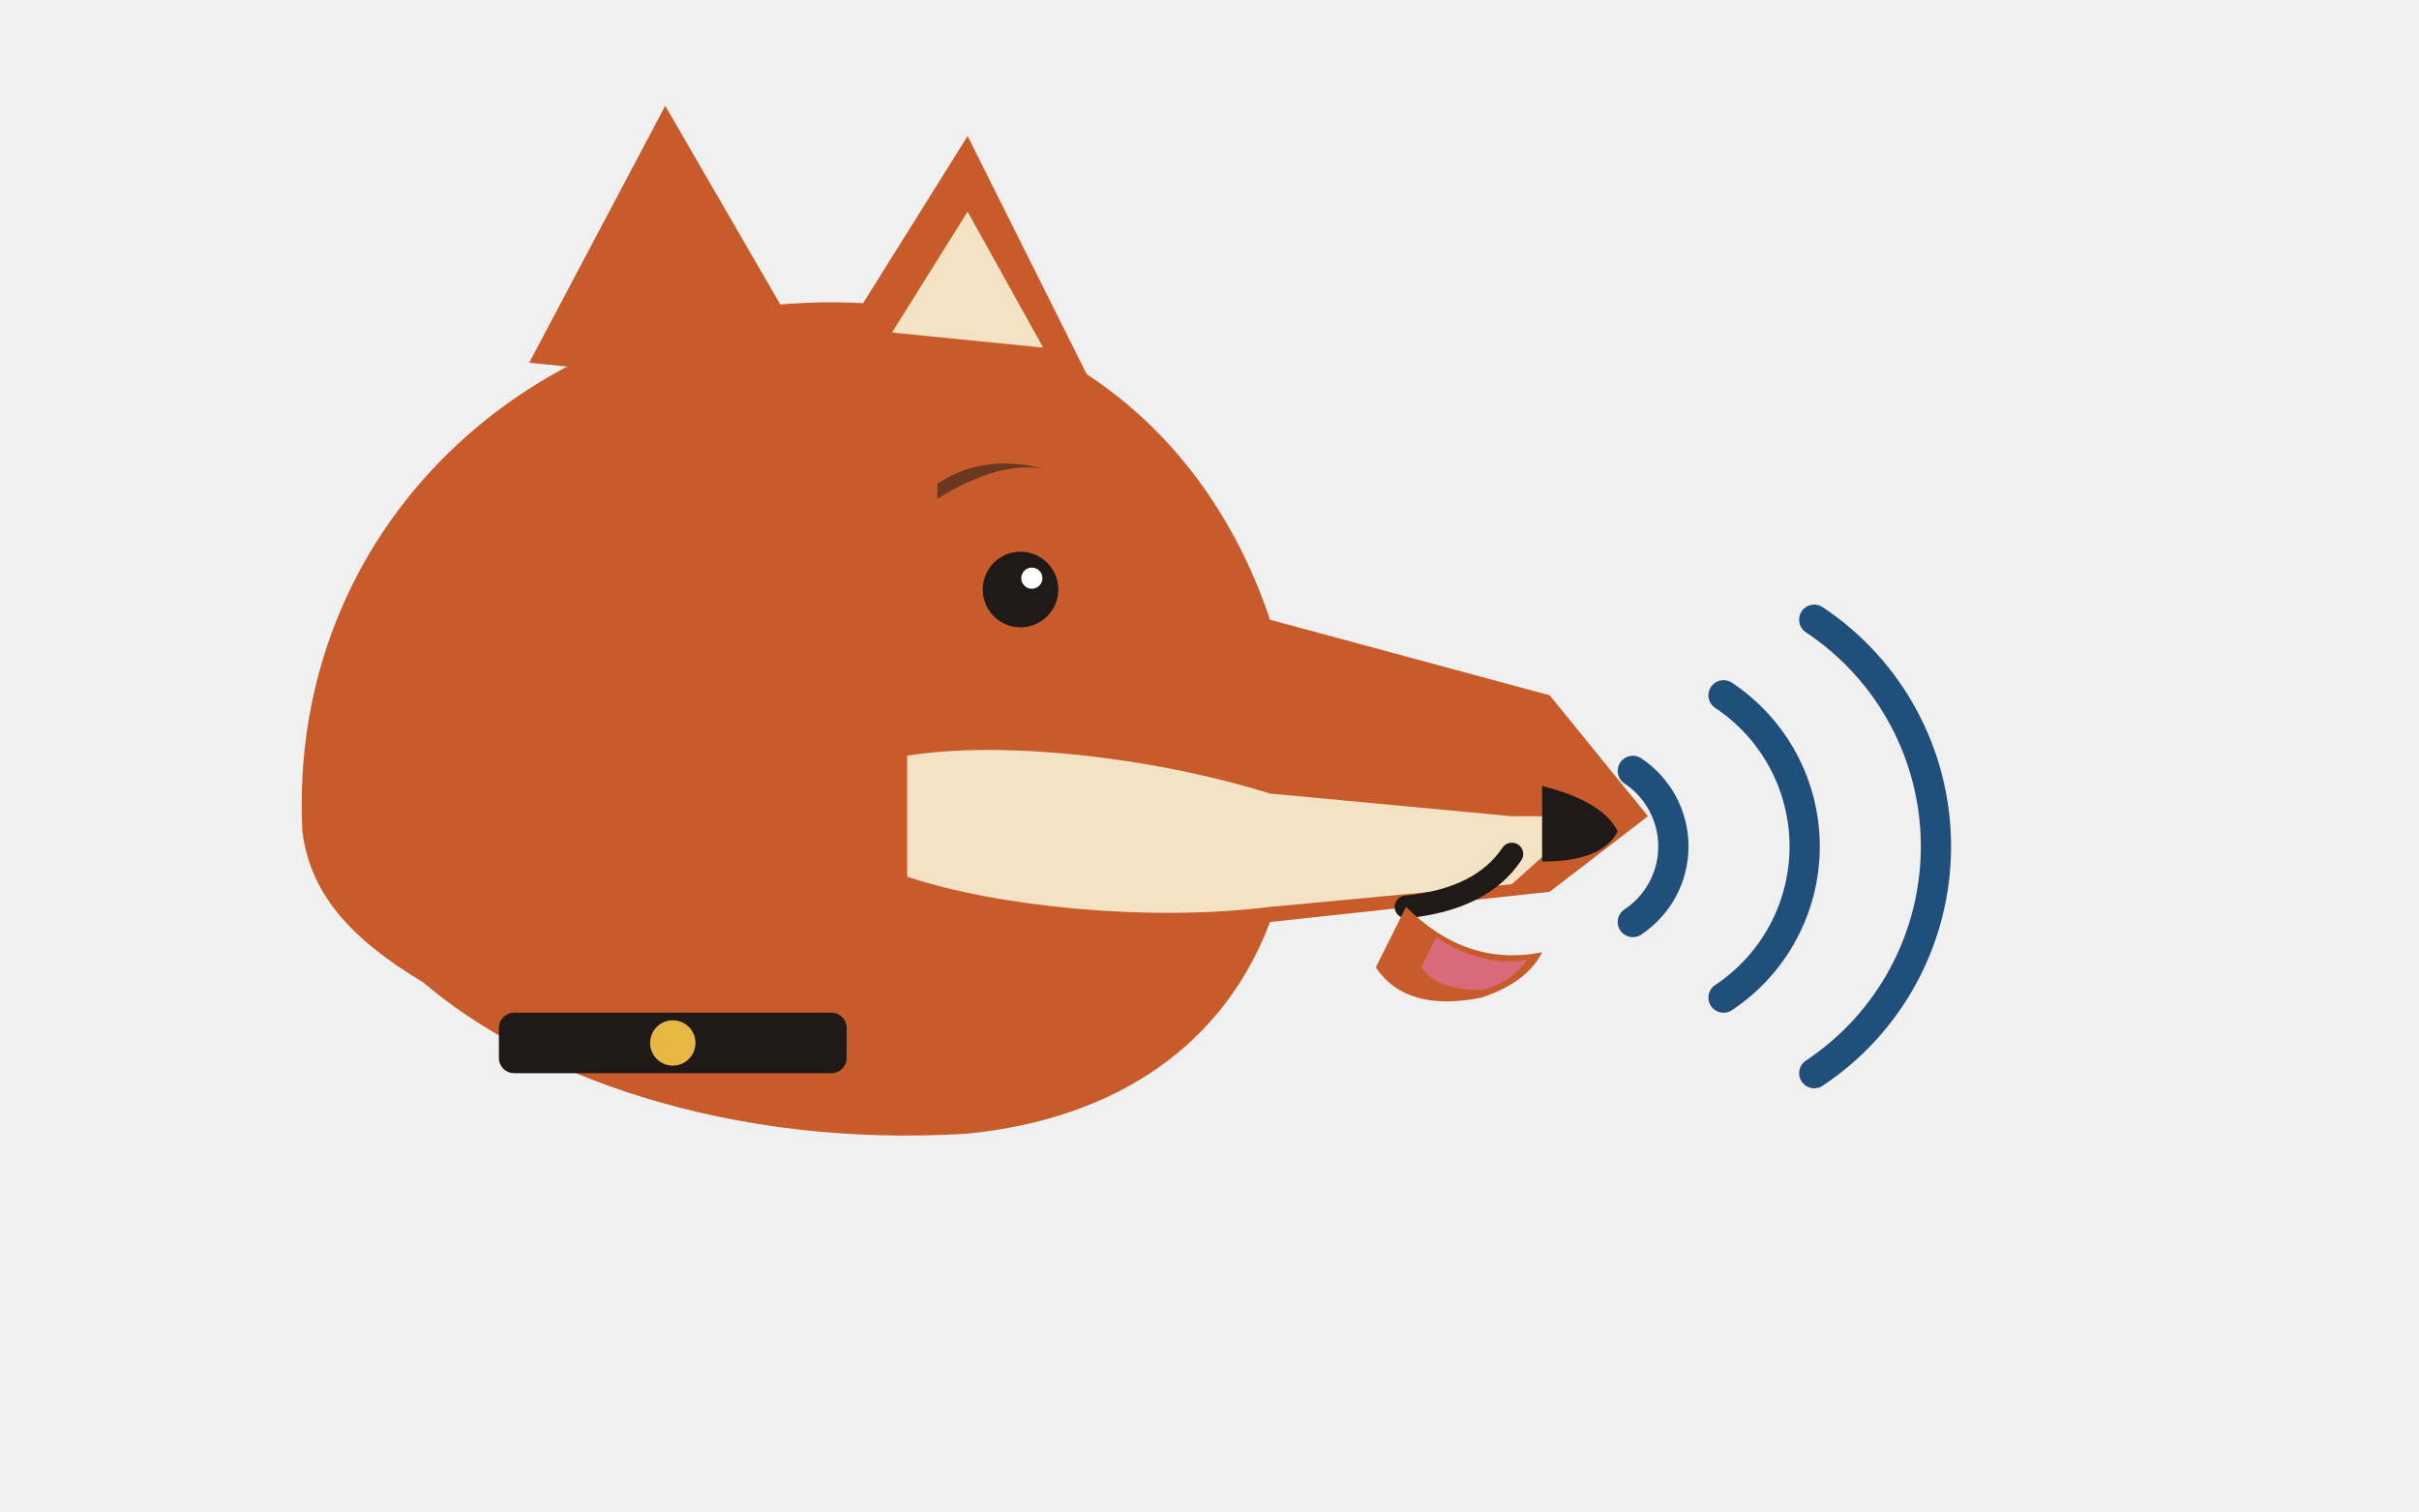
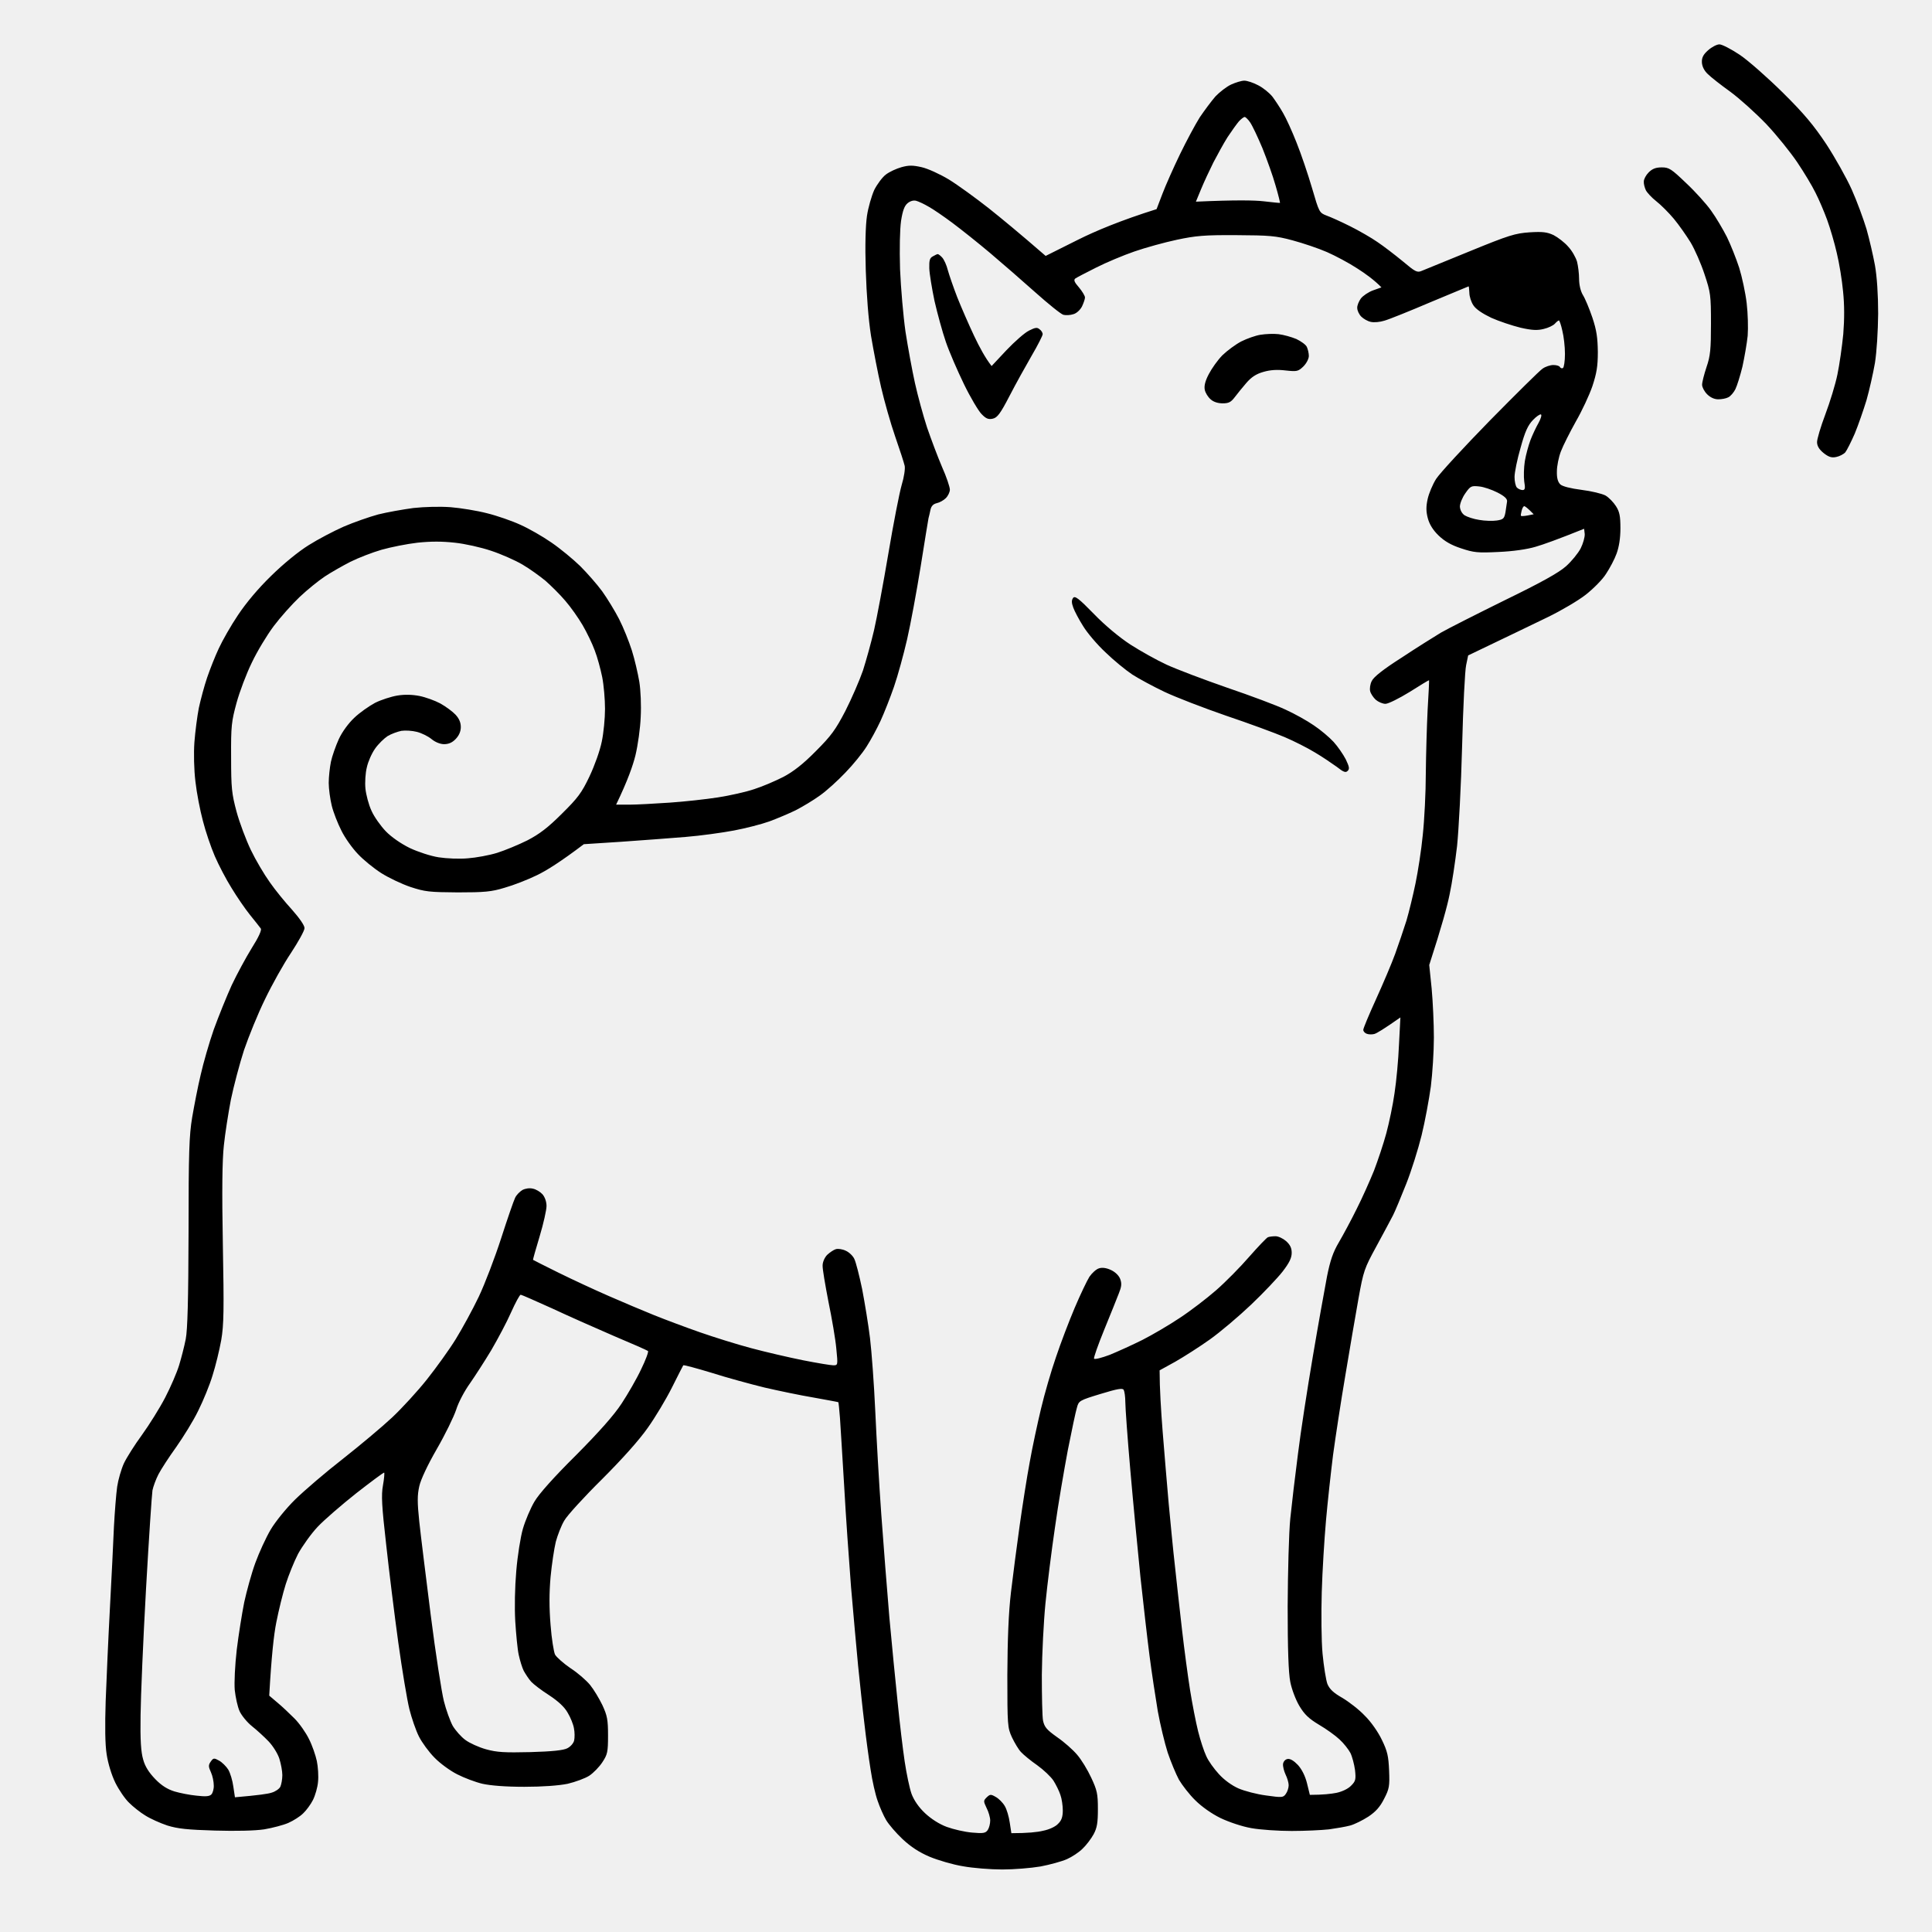
- <svg xmlns="http://www.w3.org/2000/svg" viewBox="0 0 320 200" role="img" aria-labelledby="logoTitle logoDesc">
-   <defs>
-     <style>
-       .fur      { fill: #c75b2a; }
-       .cream    { fill: #f3e2c4; }
-       .ink      { fill: #1f1a17; }
-       .ink-s    { stroke: #1f1a17; stroke-width: 3; fill: none; stroke-linecap: round; }
-       .wave     { stroke: #1f4f7a; stroke-width: 4; fill: none; stroke-linecap: round; }
-     </style>
-   </defs>
-   <path class="fur" d="M70,48 L88,14 L110,52 Z" />
-   <path class="fur" d="M40,110            C 38,70 70,40 110,40            C 140,40 160,58 168,82            L 205,92            L 218,108            L 205,118            L 168,122            C 162,138 148,148 128,150            C 96,152 70,142 56,130            C 46,124 41,118 40,110 Z" />
-   <path class="cream" d="M120,100            C 132,98 152,100 168,105            L 200,108            L 210,108            L 200,117            L 168,120            C 152,122 132,120 120,116 Z" />
-   <path class="fur" d="M108,50 L128,18 L146,54 Z" />
-   <path class="cream" d="M118,44 L128,28 L138,46 Z" />
-   <circle class="ink" cx="135" cy="78" r="5" />
-   <circle cx="136.5" cy="76.5" r="1.4" fill="#fff" />
-   <path class="ink" d="M124,64 q6,-4 14,-2 q-6,-1 -14,4 Z" opacity="0.55" />
-   <path class="ink" d="M204,104 q8,2 10,6 q-2,4 -10,4 z" />
-   <path class="ink-s" d="M200,113 q-4,6 -14,7" />
-   <path class="fur" d="M186,120 q8,8 18,6 q-2,4 -8,6 q-10,2 -14,-4 Z" />
-   <path fill="#d86a7a" d="M190,124 q6,4 12,3 q-2,3 -6,4 q-6,0 -8,-3 Z" />
-   <rect class="ink" x="66" y="134" width="46" height="8" rx="2" />
-   <circle cx="89" cy="138" r="3" fill="#e8b845" />
-   <g class="wave" transform="translate(214,112)">
-     <path d="M2,-10 A 12,12 0 0 1 2,10" />
-     <path d="M14,-20 A 24,24 0 0 1 14,20" />
-     <path d="M26,-30 A 36,36 0 0 1 26,30" />
-   </g>
+ <svg xmlns="http://www.w3.org/2000/svg" version="1.2" viewBox="0 0 958 958" width="958" height="958">
+   <style />
+   <path fill-rule="evenodd" d="m852.6 22c1.3 0 5.9 2.4 10.1 5.2 4.3 2.9 13.9 11.4 21.4 18.8 10.6 10.5 15.3 16.2 21.5 25.5 4.3 6.6 10 16.7 12.6 22.5 2.6 5.8 5.8 14.6 7.3 19.5 1.4 4.9 3.3 13.1 4.2 18 1 5.6 1.6 14.6 1.6 24-0.1 8.9-0.7 18.8-1.6 24.5-0.9 5.2-2.8 13.6-4.2 18.5-1.5 4.9-4.1 12.4-5.8 16.5-1.8 4.1-3.9 8.3-4.7 9.3-0.8 0.9-2.9 2-4.5 2.3-2.3 0.5-3.8 0-6.3-2-2.2-1.8-3.2-3.5-3.2-5.4 0-1.5 1.8-7.6 4.1-13.7 2.3-6.1 5-14.9 6-19.8 1-4.8 2.3-13.8 2.9-20 0.6-7.4 0.6-14.6-0.1-21.2-0.5-5.5-1.9-14.1-3.1-19-1.1-4.9-3.3-12.4-4.8-16.5-1.5-4.1-4.1-10.2-5.8-13.5-1.6-3.3-5.7-10.1-9-15-3.3-4.9-10.2-13.5-15.4-19-5.3-5.5-13.3-12.7-17.8-16-4.6-3.3-9.6-7.2-11.2-8.8-1.8-1.7-2.8-3.8-2.9-5.8-0.1-2.3 0.7-3.9 3.1-6 1.8-1.6 4.3-2.9 5.6-2.9zm-235.6 18c1.4 0 4.5 1 6.9 2.3 2.4 1.2 5.6 3.8 7.1 5.7 1.4 1.9 3.8 5.5 5.2 8 1.5 2.5 4.5 9.1 6.7 14.7 2.3 5.7 5.7 15.8 7.7 22.6 3.5 12 3.6 12.2 7.2 13.6 2 0.7 7.3 3.1 11.7 5.3 4.4 2.2 10.5 5.7 13.5 7.8 3 2 8.6 6.3 12.5 9.5 6.3 5.3 7.2 5.8 9.5 4.8 1.4-0.6 12.2-5 24-9.8 19.3-7.9 22.3-8.8 29.5-9.3 6.5-0.4 8.7-0.1 11.9 1.4 2.1 1.1 5.4 3.6 7.2 5.7 1.9 2 3.8 5.4 4.4 7.5 0.5 2 1 5.8 1 8.4 0 2.9 0.7 6.1 1.9 8.1 1.1 1.7 3.2 6.8 4.7 11.2 2.1 6.3 2.6 9.9 2.7 17 0 7.2-0.6 10.6-2.7 17-1.5 4.4-5.2 12.3-8.2 17.5-2.9 5.2-6.3 11.9-7.4 14.8-1.1 2.8-2 7.3-2 9.9-0.1 3.4 0.5 5.3 1.7 6.5 1.1 1 5.1 2 10.5 2.7 4.9 0.6 10.2 1.9 11.9 2.8 1.7 1 4 3.4 5.2 5.3 1.8 2.8 2.2 5 2.2 11 0 4.9-0.7 9.2-1.9 12.5-1 2.8-3.4 7.3-5.2 10-1.7 2.8-6.3 7.4-10.1 10.4-3.7 2.9-12.2 7.9-18.8 11.1-6.6 3.2-18.2 8.8-39.5 19l-1 4.8c-0.6 2.6-1.5 20.7-2 40.2-0.5 19.5-1.7 41.8-2.5 49.5-0.9 7.7-2.5 18.5-3.7 24-1.1 5.5-3.8 15.6-10.1 35l1.2 11.7c0.6 6.5 1.1 17.4 1.1 24.3 0 6.9-0.7 17.8-1.5 24.2-0.9 6.5-2.9 17.4-4.6 24.3-1.7 6.9-5.1 17.7-7.6 24-2.5 6.3-5.4 13.3-6.5 15.5-1.1 2.2-4.9 9.2-8.3 15.5-6 11-6.4 12.1-8.9 26-1.4 8-4.4 25.1-6.5 38-2.2 12.9-4.9 30.7-6.1 39.5-1.1 8.8-2.7 23.4-3.5 32.5-0.8 9.1-1.8 25-2.1 35.5-0.3 10.5-0.2 24.1 0.4 30.5 0.6 6.3 1.7 13.1 2.4 15 1.1 2.6 3 4.4 7.4 6.9 3.2 1.9 8.3 5.8 11.1 8.8 3.1 3 6.7 8.2 8.5 12 2.8 5.7 3.3 8.2 3.6 15.3 0.3 7.7 0.1 9-2.5 14-2 4-4.2 6.4-7.8 8.8-2.8 1.8-6.8 3.8-9 4.4-2.2 0.6-6.9 1.4-10.5 1.9-3.6 0.4-11.9 0.8-18.5 0.8-6.6 0-15.6-0.6-20-1.4-4.6-0.8-11.1-3-15.3-5-4.3-2.1-9.3-5.6-12.5-8.8-2.9-2.8-6.5-7.5-8.1-10.2-1.5-2.8-4-8.8-5.6-13.5-1.5-4.7-3.7-13.9-4.9-20.5-1.1-6.6-3-19-4.1-27.5-1.1-8.5-3.1-26.1-4.5-39-1.3-12.9-3.6-36.7-5-52.8-1.4-16-2.5-31.3-2.5-34 0-2.6-0.4-5.3-0.8-6-0.5-1-3-0.6-11.5 2-10.5 3.2-10.8 3.4-11.7 6.8-0.6 1.9-2.6 11.4-4.5 21-1.8 9.6-4.8 26.9-6.4 38.5-1.7 11.5-3.8 28.4-4.7 37.5-0.9 9.1-1.7 25-1.8 35.5 0 10.4 0.2 20.7 0.6 22.7 0.7 3.2 1.8 4.5 7 8.2 3.5 2.4 7.9 6.3 9.9 8.7 2.1 2.4 5.2 7.5 7 11.4 2.9 6.2 3.3 8 3.3 15.5 0 6.8-0.4 9.3-2.1 12.5-1.2 2.2-3.6 5.4-5.5 7.2-1.8 1.8-5.3 4.1-7.8 5.2-2.5 1.1-8.3 2.7-13 3.6-4.7 0.8-13.2 1.5-19 1.5-5.8 0-14.6-0.7-19.5-1.6-5-0.8-12.4-3-16.5-4.7-5.2-2.2-9.3-4.9-13.4-8.7-3.2-3-6.9-7.3-8.2-9.5-1.3-2.2-3.2-6.5-4.2-9.5-1.1-3-2.7-10-3.5-15.5-0.9-5.5-2.3-15.9-3.1-23-0.9-7.2-2.2-20-3.1-28.5-0.8-8.5-2.4-26.1-3.5-39-1-12.9-2.6-35.4-3.4-50-0.9-14.6-1.8-29.9-2.1-34-0.3-4.1-0.7-7.6-0.8-7.7-0.1-0.1-5.6-1.1-12.2-2.3-6.6-1.1-17.6-3.4-24.5-5-6.9-1.7-18.7-4.9-26.2-7.3-7.6-2.3-13.9-4-14-3.7-0.2 0.3-2.7 5.2-5.6 11-2.9 5.8-8.3 14.8-12 20-4.2 6-12.5 15.3-22.7 25.5-8.9 8.8-17.3 18-18.7 20.5-1.5 2.5-3.3 7.2-4.2 10.5-0.8 3.3-2 11.2-2.6 17.5-0.7 8-0.7 15.2 0 23.7 0.5 6.8 1.6 13.4 2.2 14.7 0.7 1.3 4.2 4.4 7.7 6.8 3.6 2.3 7.9 6.1 9.7 8.3 1.8 2.2 4.5 6.7 6.1 10 2.4 5.2 2.8 7.2 2.8 15.1 0 8.2-0.3 9.4-2.8 13.2-1.5 2.3-4.4 5.3-6.5 6.7-2 1.3-6.9 3.1-10.7 4-4.4 0.9-12.4 1.5-21.5 1.5-9.4 0-16.7-0.6-20.8-1.5-3.4-0.8-9-2.9-12.5-4.7-3.4-1.7-8.5-5.4-11.2-8.2-2.8-2.8-6.3-7.6-7.8-10.6-1.5-3-3.6-9.1-4.7-13.5-1.1-4.4-3.6-19.3-5.5-33-1.9-13.8-4.6-35.6-6-48.5-2.2-19.3-2.5-24.6-1.6-29.5 0.6-3.3 0.8-6.1 0.6-6.3-0.3-0.1-6.5 4.5-13.8 10.2-7.2 5.7-15.9 13.2-19.2 16.7-3.3 3.5-7.6 9.6-9.7 13.4-2 3.9-4.7 10.6-6.1 15-1.4 4.4-3.5 12.9-4.7 19-1.2 6-2.4 16.7-3.5 36.3l4 3.4c2.2 1.8 6 5.4 8.5 7.9 2.5 2.5 5.7 7.1 7.2 10.2 1.6 3.1 3.3 8.1 3.9 10.9 0.6 2.9 0.9 7.5 0.6 10.3-0.2 2.7-1.4 6.8-2.5 9-1.1 2.2-3.3 5.2-4.9 6.7-1.5 1.5-4.8 3.6-7.3 4.7-2.5 1.1-7.9 2.5-12 3.2-4.7 0.7-13.9 0.9-24.5 0.6-13.5-0.4-18.3-0.9-23.5-2.5-3.6-1.2-8.5-3.4-11-5-2.5-1.5-6.1-4.4-8-6.3-2-1.9-5-6.3-6.8-9.9-1.9-3.9-3.6-9.5-4.3-14-0.8-5-0.9-13.9-0.5-26.5 0.4-10.5 1.3-31.2 2.1-46 0.8-14.9 1.7-33.1 2-40.5 0.4-7.4 1.1-16.3 1.6-19.8 0.5-3.4 2-8.6 3.3-11.5 1.3-2.8 5.4-9.3 9-14.2 3.6-5 8.8-13.3 11.5-18.5 2.7-5.2 5.8-12.4 6.9-16 1.1-3.6 2.6-9.4 3.3-13 0.9-4.7 1.3-19.1 1.4-53 0-39.8 0.3-48 1.8-57 1-5.8 2.8-15.2 4.2-21 1.3-5.8 4.2-15.9 6.5-22.5 2.4-6.6 6.4-16.5 8.9-22 2.6-5.5 7.1-13.8 10-18.5 3.3-5.2 5-8.9 4.4-9.6-0.4-0.6-2.8-3.6-5.3-6.7-2.5-3.1-6.6-9.1-9.2-13.4-2.7-4.3-6.4-11.4-8.3-15.8-1.9-4.4-4.6-12.3-5.9-17.5-1.4-5.2-3.1-14-3.7-19.5-0.7-5.8-0.9-14-0.5-19.5 0.4-5.2 1.4-12.9 2.2-17 0.9-4.1 2.7-10.9 4.1-15 1.4-4.1 4-10.7 5.8-14.5 1.8-3.9 6-11.3 9.5-16.5 4-6 10-13.2 16.5-19.5 6.1-6 13.6-12.1 18.6-15.2 4.6-2.9 12.4-7 17.4-9.2 4.9-2.1 12.6-4.8 17-6 4.4-1.1 12.3-2.5 17.5-3.2 5.6-0.6 13.2-0.8 18.5-0.4 4.9 0.4 13 1.7 18 3 4.9 1.2 12.4 3.8 16.5 5.7 4.1 1.8 11.1 5.8 15.4 8.8 4.4 3 10.8 8.3 14.3 11.7 3.5 3.5 8.4 9.1 10.9 12.5 2.5 3.5 6.3 9.7 8.4 13.8 2.1 4.1 4.9 11.1 6.3 15.5 1.4 4.4 3 11.4 3.7 15.5 0.7 4.3 1 11.8 0.7 17.5-0.2 5.5-1.4 14-2.6 19-1.2 4.9-3.8 12.5-9.6 24.5h6.5c3.6 0 12.6-0.5 20-1 7.4-0.5 18.2-1.7 24-2.6 5.8-0.9 13.9-2.7 18-4.1 4.1-1.3 10.6-4.1 14.5-6.1 4.9-2.6 9.7-6.3 16-12.7 7.7-7.7 9.8-10.6 14.7-20 3.1-6.1 7-15.1 8.7-20 1.6-5 4.1-14 5.5-20 1.4-6.1 4.6-23.2 7.1-38 2.5-14.9 5.5-30.2 6.6-34 1.2-3.9 1.8-8.1 1.5-9.5-0.3-1.4-2.4-7.9-4.7-14.5-2.3-6.6-5.4-17.6-7-24.5-1.6-6.9-3.8-18.4-5-25.5-1.3-8.3-2.2-20.1-2.6-32.5-0.4-12.5-0.1-22.2 0.6-27 0.6-4.1 2.3-9.9 3.6-12.8 1.4-2.8 4-6.3 5.7-7.6 1.8-1.4 5.3-3 7.8-3.7 3.6-1 5.6-1 10 0 3.1 0.7 9 3.4 13.5 6.1 4.4 2.7 13.2 9.1 19.7 14.2 6.4 5.1 15.4 12.5 28.3 23.7l16-8c8.8-4.4 21.2-9.6 39-15.2l2.9-7.6c1.6-4.2 5.5-13 8.7-19.6 3.2-6.6 7.6-14.8 9.8-18.3 2.3-3.4 5.8-8.1 7.8-10.4 2.1-2.2 5.6-4.9 7.8-5.9 2.2-1 5.1-1.9 6.5-1.9zm-8.3 28c-1.9 3-5 8.7-7 12.5-1.9 3.8-4.7 9.8-6.1 13.2l-2.6 6.3c19.8-0.9 29.1-0.7 33.5-0.2 4.4 0.5 8.1 0.9 8.2 0.8 0.1 0-0.8-3.9-2.2-8.6-1.3-4.7-4.3-13-6.5-18.5-2.3-5.5-5-11.2-6.1-12.8-1-1.5-2.3-2.7-2.7-2.7-0.5 0-1.8 1-2.9 2.2-1.1 1.3-3.6 4.8-5.6 7.8zm-161.9 41.5c-0.6 4.3-0.8 13.5-0.5 24 0.4 9.4 1.6 23.3 2.7 31 1.2 7.7 3.3 19.2 4.7 25.5 1.4 6.3 4.1 16.2 6 22 2 5.8 5.3 14.6 7.4 19.5 2.2 4.9 3.9 10 3.9 11.3 0 1.2-0.9 3.1-2 4.2-1.1 1.1-3.1 2.2-4.5 2.5-1.7 0.4-2.7 1.4-3.1 3.2-0.3 1.6-0.8 3.5-1 4.3-0.2 0.8-1.9 11.6-3.9 24-2 12.4-5 28.6-6.7 36-1.7 7.4-4.6 18-6.5 23.5-1.9 5.5-4.9 13.1-6.7 17-1.8 3.9-4.9 9.6-6.9 12.7-2 3.2-6.7 9-10.5 12.9-3.7 3.9-9.4 9.1-12.7 11.4-3.3 2.4-8.7 5.6-12 7.3-3.3 1.6-9.2 4.1-13 5.5-3.9 1.4-11.7 3.4-17.5 4.5-5.8 1.1-16.6 2.6-24 3.2-7.4 0.6-21.8 1.7-32 2.4l-18.5 1.2c-11.6 8.8-18.7 13.2-23.3 15.4-4.5 2.2-11.7 5-16 6.2-6.5 2-10 2.3-23.2 2.3-14.1-0.1-16.2-0.3-23.5-2.7-4.4-1.5-10.9-4.6-14.5-6.9-3.6-2.3-8.8-6.5-11.5-9.4-2.8-2.9-6.5-8.1-8.2-11.6-1.8-3.5-4-9.1-4.8-12.4-0.8-3.3-1.5-8.4-1.5-11.3 0-2.8 0.5-7.6 1.1-10.5 0.6-2.8 2.4-7.9 3.9-11.2 1.6-3.5 4.8-7.9 7.7-10.6 2.6-2.5 7.3-5.8 10.3-7.4 3-1.5 8-3.1 11-3.6 3.6-0.6 7.4-0.5 11 0.2 3 0.6 7.7 2.3 10.3 3.7 2.7 1.5 6.1 4 7.5 5.5 1.8 1.9 2.7 3.9 2.7 6.2 0 2.2-0.9 4.2-2.5 5.9-1.7 1.8-3.5 2.6-5.8 2.6-1.9 0-4.4-1-6.2-2.5-1.7-1.4-4.9-3-7.3-3.6-2.3-0.6-5.8-0.8-7.7-0.5-1.9 0.4-5 1.5-6.8 2.6-1.7 1.1-4.6 3.9-6.2 6.2-1.7 2.4-3.5 6.5-4.1 9.3-0.7 2.7-1 7.5-0.7 10.5 0.3 3 1.6 8 3 11 1.3 3 4.6 7.6 7.1 10.2 2.8 2.9 7.6 6.2 11.9 8.3 4 1.9 10.4 4 14.3 4.6 3.9 0.6 10.3 0.9 14.5 0.5 4.1-0.3 10.6-1.5 14.5-2.7 3.8-1.2 10.6-4 15-6.2 6-3.1 10.3-6.4 17.1-13.2 7.9-7.8 9.8-10.3 13.7-18.5 2.6-5.5 5.2-12.8 6.1-17.3 0.9-4.2 1.6-11.5 1.6-16.2 0-4.7-0.6-11.8-1.4-15.8-0.8-3.9-2.4-9.9-3.7-13.2-1.2-3.3-3.9-8.9-6-12.5-2.1-3.6-5.9-9-8.6-12.1-2.6-3.1-7.1-7.5-9.8-9.9-2.8-2.3-7.9-6-11.5-8.1-3.6-2.1-10.6-5.2-15.5-6.8-5-1.7-13.1-3.5-18-4-6.3-0.7-11.9-0.7-18.5 0-5.2 0.6-13.2 2.2-17.8 3.5-4.5 1.3-11.5 4-15.5 6-3.9 2-9.7 5.3-12.7 7.3-3 2-8.6 6.5-12.4 10.1-3.8 3.6-9.6 10.1-12.9 14.5-3.3 4.4-8.2 12.5-10.8 18-2.7 5.5-6.1 14.5-7.6 20-2.5 9.2-2.8 11.4-2.7 27 0 15.3 0.3 18 2.7 27 1.5 5.5 4.7 14 7.1 19 2.4 5 6.6 12.1 9.4 16 2.7 3.9 7.7 10 11.1 13.7 3.7 4.2 6.1 7.7 6.1 9 0 1.3-3.1 6.8-6.7 12.3-3.7 5.5-9.5 15.9-12.9 23-3.5 7.1-8.1 18.5-10.4 25.2-2.2 6.8-5.1 17.8-6.5 24.5-1.3 6.8-2.9 17-3.5 22.8-0.8 7.3-1 22.3-0.5 49 0.6 32.6 0.5 39.9-0.8 47.5-0.9 5-2.8 12.8-4.3 17.5-1.4 4.7-4.6 12.5-7.1 17.5-2.4 5-7.4 13-10.9 18-3.6 5-7.5 11-8.8 13.5-1.3 2.5-2.6 6.1-3 8-0.3 1.9-1.8 24-3.2 49-1.4 25-2.6 53.1-2.7 62.5-0.2 12.4 0.2 18.3 1.3 22 0.9 3.4 2.9 6.5 6 9.7 3.1 3.2 6 5 9.5 6.1 2.7 0.8 7.7 1.8 11 2.1 4.4 0.5 6.3 0.4 7.3-0.6 0.7-0.7 1.3-2.8 1.2-4.5 0-1.8-0.6-4.8-1.4-6.5-1.3-2.8-1.3-3.6-0.1-5.3 1.3-1.8 1.6-1.9 4.1-0.5 1.5 0.8 3.6 2.9 4.6 4.5 1 1.7 2.1 5.4 2.5 8.4l0.8 5.3c11.6-1 16.5-1.7 18.2-2.3 1.8-0.5 3.7-1.8 4.3-2.9 0.5-1.1 1-3.7 1-5.8 0-2-0.7-5.7-1.5-8.2-0.8-2.5-3.2-6.3-5.3-8.5-2.1-2.2-5.8-5.6-8.2-7.5-2.4-1.9-5.2-5.3-6.2-7.5-1-2.2-2-6.9-2.4-10.5-0.3-3.8 0.1-12.1 1-20 0.9-7.4 2.6-18 3.7-23.5 1.2-5.5 3.6-14.3 5.5-19.5 1.9-5.2 5.3-12.6 7.6-16.5 2.3-3.9 7.7-10.6 12.2-15 4.5-4.4 15.1-13.5 23.6-20.1 8.5-6.7 19.5-15.9 24.4-20.5 4.9-4.6 12.7-13.1 17.3-18.9 4.6-5.8 11.1-14.8 14.3-20 3.2-5.2 8.4-14.7 11.4-21 3-6.3 8-19.4 11.1-29 3.1-9.6 6.2-18.6 6.9-20 0.6-1.4 2.3-3.1 3.6-3.9 1.5-0.8 3.6-1.1 5.2-0.7 1.6 0.3 3.7 1.6 4.8 2.8 1.2 1.4 2 3.7 2 5.8 0 1.9-1.5 8.7-3.4 15-1.9 6.3-3.4 11.6-3.3 11.7 0.1 0.1 5.8 3 12.7 6.4 6.9 3.4 18.1 8.6 25 11.6 6.9 3 17 7.3 22.5 9.5 5.5 2.2 15.6 6 22.5 8.4 6.9 2.4 18.3 6 25.5 7.9 7.1 1.9 18.7 4.6 25.7 6 7.1 1.4 13.8 2.5 15 2.5 2.3 0 2.3-0.1 1.5-8.2-0.4-4.6-2.2-15.1-3.9-23.3-1.6-8.3-3-16.4-2.9-18 0-1.7 1-4 2.3-5.3 1.3-1.2 3.2-2.5 4.3-2.8 1.1-0.3 3.3 0 4.9 0.8 1.6 0.7 3.5 2.5 4.2 4 0.8 1.6 2.5 8.3 3.9 15 1.3 6.8 3.1 17.7 3.9 24.3 0.8 6.6 2 22.8 2.6 36 0.6 13.2 1.9 36.4 3 51.5 1.1 15.1 2.9 38.1 4 51 1.2 12.9 3 31.8 4.1 42 1 10.2 2.6 23.5 3.5 29.5 0.9 6 2.4 13.2 3.4 16 1.2 3.2 3.6 6.7 6.7 9.6 3 2.8 7 5.4 10.8 6.8 3.3 1.2 8.9 2.5 12.5 2.8 5.6 0.5 6.7 0.3 7.8-1.3 0.7-1.1 1.2-3.1 1.2-4.7 0-1.5-0.8-4.3-1.8-6.2-1.6-3.4-1.6-3.6 0.1-5.3 1.6-1.5 2-1.6 4.4-0.2 1.5 0.8 3.5 2.8 4.5 4.5 1 1.6 2.1 5.4 2.5 8.3l0.8 5.2c8.1 0 12.9-0.5 15.7-1.2 3.1-0.6 6.3-2.1 7.5-3.5 1.7-1.6 2.3-3.5 2.3-6.6 0-2.3-0.5-5.8-1.2-7.7-0.6-1.9-2.2-5.1-3.4-7-1.2-1.9-4.9-5.4-8.1-7.7-3.2-2.2-6.8-5.2-8-6.5-1.2-1.2-3.2-4.6-4.5-7.3-2.2-4.8-2.3-5.9-2.3-31 0.1-17.7 0.6-30.8 1.8-41 1-8.3 2.9-23.1 4.3-33 1.4-9.9 3.6-24.1 5-31.5 1.3-7.4 3.9-19.4 5.6-26.5 1.7-7.2 5-18.6 7.4-25.5 2.3-6.9 6.5-17.9 9.3-24.5 2.8-6.6 6.1-13.5 7.3-15.4 1.3-1.9 3.4-3.8 4.8-4.2 1.6-0.5 3.7-0.2 6 0.9 2.1 1 3.9 2.8 4.5 4.5 0.8 2.2 0.6 3.8-0.7 7-0.9 2.3-4.1 10.4-7.2 17.9-3.1 7.6-5.4 14.1-5.1 14.5 0.3 0.5 3.8-0.4 7.8-1.9 3.9-1.6 11.2-4.9 16.2-7.4 4.9-2.5 13.3-7.4 18.5-10.9 5.2-3.4 13.3-9.6 18-13.7 4.7-4.1 12.1-11.6 16.5-16.7 4.4-5 8.6-9.4 9.2-9.6 0.7-0.3 2.4-0.5 3.8-0.5 1.4 0 3.7 1.1 5.2 2.4 2 1.8 2.8 3.4 2.8 5.8 0 2.6-1.2 5-4.5 9.3-2.5 3.2-9.5 10.6-15.6 16.4-6.1 5.8-15.3 13.6-20.5 17.3-5.2 3.7-12.9 8.6-17.1 11l-7.8 4.3c0 8.9 0.7 19.9 1.5 30.2 0.8 10.4 2.2 26.4 3 35.8 0.9 9.3 2.2 23.3 3.1 31 0.8 7.7 2.4 21.9 3.5 31.5 1.1 9.6 2.9 23.1 4 30 1.1 6.9 2.9 16.1 4 20.5 1.1 4.4 2.9 9.9 4 12.2 1 2.4 3.9 6.4 6.3 9 2.6 2.9 6.5 5.7 9.7 7.1 3 1.3 9.1 2.9 13.7 3.5 7.9 1.1 8.5 1.1 9.8-0.8 0.8-1.1 1.4-3 1.4-4.3 0-1.2-0.7-3.6-1.5-5.2-0.8-1.7-1.4-4-1.3-5.3 0.2-1.3 1.1-2.3 2.3-2.5 1.3-0.2 3.1 0.9 5.1 3 1.9 2.1 3.6 5.4 4.5 9.1l1.4 5.7c6.6 0 10.6-0.5 13.2-1 2.8-0.6 5.8-2 7.3-3.6 2.2-2.2 2.4-3.1 1.9-7.7-0.4-2.9-1.4-6.7-2.3-8.5-0.9-1.7-3.3-4.8-5.4-6.7-2-1.9-6.6-5.2-10.2-7.3-5-3-7.2-5.1-9.7-9.3-1.8-3-3.8-8.3-4.5-11.9-0.9-4.5-1.3-16.3-1.3-37.5 0.1-17.1 0.6-36.6 1.3-43.5 0.7-6.9 2.4-21.3 3.8-32 1.3-10.7 4.7-32.6 7.4-48.5 2.7-16 5.9-33.7 7-39.5 1.6-8 3-12.1 5.9-17 2.1-3.6 6.1-11 8.8-16.5 2.8-5.5 6.6-14.1 8.6-19 1.9-5 4.7-13.3 6.1-18.5 1.4-5.2 3.3-14.2 4.1-20 0.9-5.8 1.9-16.6 2.2-24l0.7-13.5c-8.4 5.9-11.8 7.9-12.9 8.2-1.1 0.3-2.8 0.3-3.8-0.1-0.9-0.3-1.7-1.2-1.7-1.9-0.1-0.6 2.8-7.5 6.3-15.2 3.5-7.7 7.8-17.8 9.5-22.5 1.7-4.7 4.2-12.1 5.6-16.5 1.3-4.4 3.3-12.7 4.5-18.5 1.2-5.8 2.9-16.6 3.6-24 0.8-7.4 1.5-21.2 1.5-30.5 0.1-9.4 0.5-23.5 0.9-31.5 0.5-8 0.8-14.6 0.7-14.7-0.1-0.1-4.4 2.5-9.6 5.8-5.2 3.2-10.6 5.9-12 5.9-1.4 0-3.5-0.9-4.8-2-1.2-1.1-2.5-3-2.8-4.3-0.3-1.2 0-3.5 0.8-5 0.9-2 5.7-5.8 14.8-11.6 7.4-4.9 16.2-10.4 19.5-12.4 3.3-1.9 17.5-9.1 31.5-16 18.3-8.9 26.9-13.7 30.5-16.9 2.7-2.4 6-6.4 7.3-8.9 1.2-2.4 2.1-5.6 2-7.1l-0.3-2.6c-13.2 5.3-20.2 7.8-24 8.9-4.3 1.3-11.4 2.3-18.5 2.6-10.3 0.5-12.2 0.3-18.5-1.8-4.9-1.6-8.2-3.5-11.2-6.4-2.7-2.6-4.5-5.5-5.3-8.5-0.9-3.4-0.9-5.8-0.1-9.5 0.6-2.8 2.5-7.3 4.2-10 1.8-2.8 13.8-15.8 26.7-29 13-13.2 24.7-24.8 26.1-25.7 1.4-1 3.8-1.8 5.3-1.8 1.6 0 3 0.4 3.3 1 0.3 0.5 0.9 0.8 1.5 0.5 0.5-0.3 1-3.4 1-7 0-3.6-0.6-8.8-1.3-11.5-0.6-2.8-1.4-5.1-1.7-5.1-0.3 0-1.2 0.7-2 1.6-0.8 0.9-3.3 2.1-5.5 2.6-3.1 0.8-5.8 0.7-11.5-0.6-4.1-1-10.7-3.2-14.5-4.9-4.4-2.1-7.7-4.3-8.9-6.2-1.1-1.6-2-4.4-2-6.2-0.1-1.7-0.2-3.2-0.4-3.2-0.1 0-8.6 3.6-19 7.9-10.3 4.4-20.5 8.5-22.7 9.1-2.2 0.7-5.2 1-6.8 0.6-1.5-0.3-3.6-1.5-4.7-2.6-1.1-1.1-2-3-2-4.3-0.1-1.2 0.8-3.3 1.8-4.7 1.1-1.4 3.8-3.2 6-4l4.2-1.5c-3.5-3.6-7.9-6.8-12-9.4-4.1-2.7-10.9-6.3-15-8.1-4.1-1.8-11.8-4.4-17-5.8-8.5-2.3-11.5-2.5-28-2.6-15.8-0.1-20.1 0.3-29.5 2.3-6.1 1.3-15.5 3.9-21 5.8-5.5 1.9-14.1 5.5-19 8-5 2.5-9.6 4.9-10.3 5.4-0.9 0.7-0.5 1.8 1.8 4.4 1.6 1.9 3 4.2 3 5 0 0.8-0.7 2.8-1.5 4.5-0.9 1.7-2.7 3.4-4.3 3.8-1.5 0.5-3.7 0.6-4.9 0.3-1.2-0.3-7.5-5.4-14-11.2-6.5-5.8-16.5-14.5-22.3-19.4-5.8-4.9-14.1-11.5-18.5-14.8-4.4-3.3-9.8-7-12-8.2-2.2-1.3-5-2.6-6.1-2.9-1.3-0.4-2.9 0-4.3 1.1-1.6 1.3-2.5 3.7-3.3 8.8zm307.2 112.5c-1.7 5.8-3 12.3-3 14.5 0 2.2 0.5 4.6 1.2 5.3 0.7 0.7 2 1.2 2.8 1.2 1.2 0 1.4-0.9 0.8-4.3-0.3-2.3-0.2-6.8 0.3-10 0.5-3.1 1.8-7.8 2.8-10.5 1-2.6 2.8-6.4 4-8.5 1.1-2 1.7-3.9 1.2-4.2-0.5-0.2-2.3 1-4 2.8-2.4 2.5-3.9 5.6-6.1 13.7zm-30.1 29.2c0.1 1.7 1 3.4 2.3 4.3 1.3 0.8 4.5 1.9 7.3 2.3 2.7 0.5 6.7 0.6 8.7 0.3 3.3-0.5 3.7-1 4.3-4.1 0.3-1.9 0.6-4.3 0.8-5.4 0.1-1.3-1.3-2.6-4.8-4.4-2.8-1.4-6.8-2.8-9.1-3-3.8-0.4-4.3-0.2-6.8 3.4-1.5 2.1-2.7 5.1-2.7 6.6zm30.3 4.6c0.2 0.2 1.7 0.1 3.3-0.2l3-0.6c-3.1-3.2-4.3-4-4.7-4-0.4 0-1 1-1.3 2.3-0.3 1.2-0.5 2.3-0.3 2.5zm-510.6 413.7c-3.3 5.5-8.1 12.9-10.6 16.5-2.6 3.6-5.7 9.4-6.8 13-1.2 3.6-5.5 12.4-9.6 19.5-4.5 7.8-8 15.2-8.7 18.5-1 4.4-1 7.9 0 17.5 0.7 6.6 3.3 27.5 5.7 46.5 2.4 19 5.4 38.1 6.5 42.5 1.1 4.4 3.1 9.9 4.4 12.3 1.4 2.3 4.2 5.5 6.3 7 2 1.5 6.6 3.6 10.2 4.6 5.4 1.5 9.2 1.7 22 1.4 10.8-0.3 16.4-0.9 18.3-1.9 1.6-0.8 3.1-2.5 3.4-3.9 0.3-1.4 0.3-4.1-0.1-6-0.3-1.9-1.7-5.4-3.1-7.7-1.6-2.9-4.8-5.8-9.2-8.7-3.8-2.4-7.8-5.5-8.9-6.7-1.2-1.3-2.8-3.8-3.7-5.4-0.8-1.6-1.9-5.2-2.5-8-0.6-2.7-1.3-10.2-1.7-16.5-0.4-6.8-0.2-17 0.5-25 0.6-7.4 2.1-16.9 3.3-21 1.2-4.1 3.8-10.2 5.7-13.4 2.2-3.8 9.7-12.2 20.6-23 11.5-11.6 18.8-19.8 22.6-25.6 3.1-4.7 7.5-12.3 9.7-17 2.3-4.7 3.8-8.8 3.4-9.1-0.5-0.4-8-3.7-16.8-7.4-8.8-3.8-22.6-9.9-30.7-13.7-8.2-3.7-15.2-6.8-15.6-6.8-0.5 0-2.6 3.9-4.8 8.8-2.1 4.8-6.6 13.2-9.8 18.7zm580.4-586.5c3.6 0 4.7 0.7 12.1 7.8 4.5 4.2 10.1 10.4 12.4 13.7 2.4 3.3 5.8 9.1 7.8 13 1.9 3.9 4.6 10.7 6.1 15.3 1.4 4.5 3.1 12.4 3.7 17.5 0.6 5 0.8 12.3 0.5 16.2-0.4 3.9-1.6 10.7-2.6 15.3-1.1 4.5-2.7 9.6-3.5 11.2-0.8 1.6-2.4 3.5-3.5 4-1.1 0.6-3.3 1-5 1-1.9 0-3.9-0.9-5.5-2.5-1.4-1.4-2.5-3.5-2.5-4.7 0-1.3 1-5.2 2.2-8.8 1.9-5.5 2.2-8.8 2.2-21.5 0-14.2-0.2-15.5-3.2-24.5-1.7-5.2-4.8-12.3-6.9-15.8-2.1-3.4-5.8-8.7-8.3-11.7-2.5-3-6.4-6.9-8.7-8.7-2.3-1.8-4.6-4.3-5.2-5.5-0.6-1.3-1.1-3.2-1-4.3 0-1.2 1.1-3.2 2.4-4.5 1.8-1.8 3.5-2.5 6.5-2.5zm-359 43c0.3 0 1.3 0.7 2.2 1.7 0.9 1 2.2 3.8 2.8 6.3 0.7 2.5 2.8 8.6 4.7 13.5 2 5 5.7 13.5 8.3 19 2.6 5.5 5.6 11.1 8.7 15l7.4-7.9c4.1-4.3 9.1-8.7 11.2-9.7 3-1.5 4-1.7 5.2-0.6 0.9 0.6 1.6 1.8 1.5 2.5 0 0.6-2.4 5.4-5.4 10.5-2.9 5-7.9 14-11 20-4.6 8.9-6.1 10.8-8.3 11.3-2.2 0.5-3.4 0-5.6-2.3-1.5-1.5-5.5-8.2-8.7-14.8-3.2-6.6-7.3-16-9-21-1.7-4.9-4.2-14.1-5.6-20.2-1.3-6.2-2.5-13.5-2.6-16.2-0.1-4 0.2-5.2 1.8-6 1-0.6 2.1-1.1 2.4-1.1zm169 39.7c2.5 0.3 6.4 1.4 8.8 2.4 2.3 1.1 4.7 2.8 5.2 3.9 0.5 1.1 1 3.1 1 4.5 0 1.4-1.2 3.7-2.7 5.2-2.6 2.5-3.2 2.6-8.8 2-4.1-0.5-7.6-0.3-11 0.7-3.6 1-6 2.6-8.5 5.5-1.9 2.2-4.5 5.4-5.7 7-1.9 2.5-3 3.1-6 3.1-2.4 0-4.6-0.7-6-2-1.3-1.1-2.6-3.2-2.9-4.7-0.4-1.9 0.2-4.4 2-7.8 1.4-2.7 4.4-7 6.8-9.4 2.4-2.3 6.6-5.4 9.3-6.8 2.8-1.4 7-2.9 9.5-3.3 2.5-0.4 6.5-0.6 9-0.3zm-91.6 138.7c5.5 5.7 12.6 11.6 18.1 15.2 5 3.2 13 7.7 18 10 5 2.3 18.5 7.4 30 11.4 11.5 3.9 24.6 8.8 29 10.9 4.4 2 10.7 5.5 14 7.8 3.3 2.2 7.7 5.9 9.8 8.2 2 2.2 4.7 6.1 6 8.6 1.7 3.6 2 4.7 1 5.7-1 1.1-2.1 0.7-5.5-2-2.4-1.7-7.2-5-10.8-7.1-3.6-2.2-10.3-5.6-15-7.6-4.7-2-17.7-6.8-29-10.6-11.3-3.9-25-9.2-30.5-11.8-5.5-2.6-12.7-6.5-16-8.6-3.3-2.2-9.3-7.1-13.3-11-4.1-3.8-9.1-9.7-11.1-13-2.1-3.3-4.3-7.5-4.9-9.2-0.9-2.4-0.9-3.7-0.1-4.8 0.9-1.2 2.7 0.1 10.3 7.9z" />
</svg>
